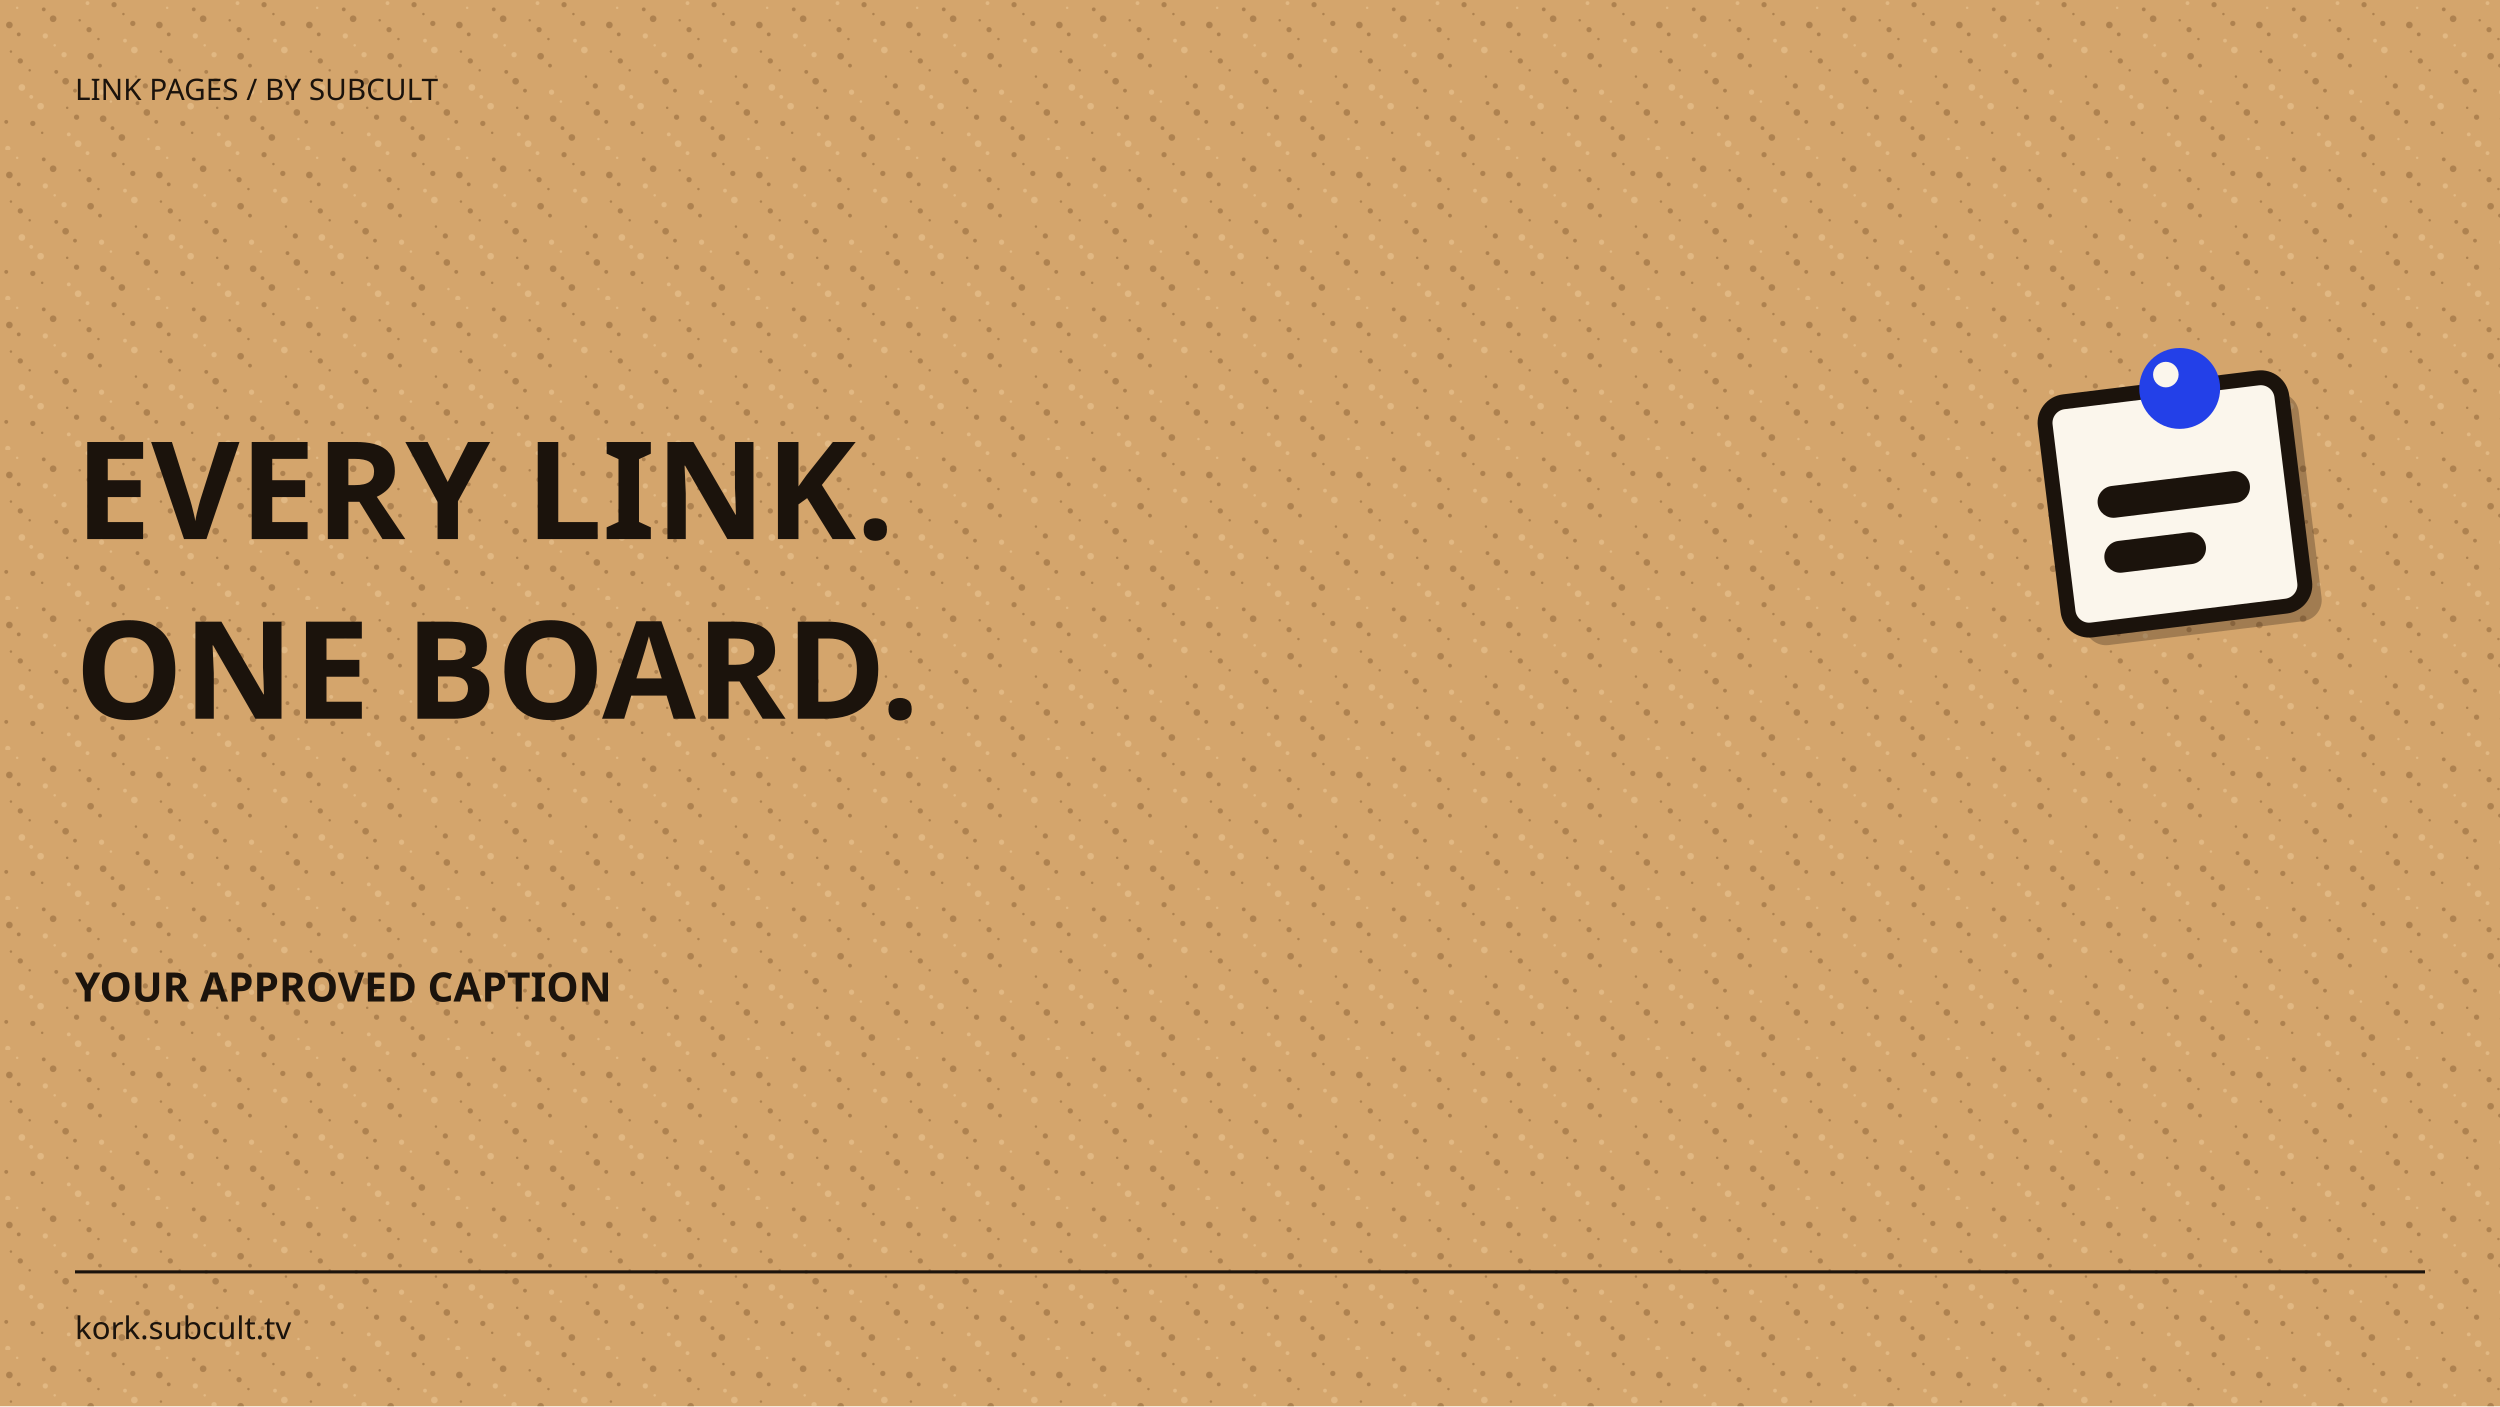
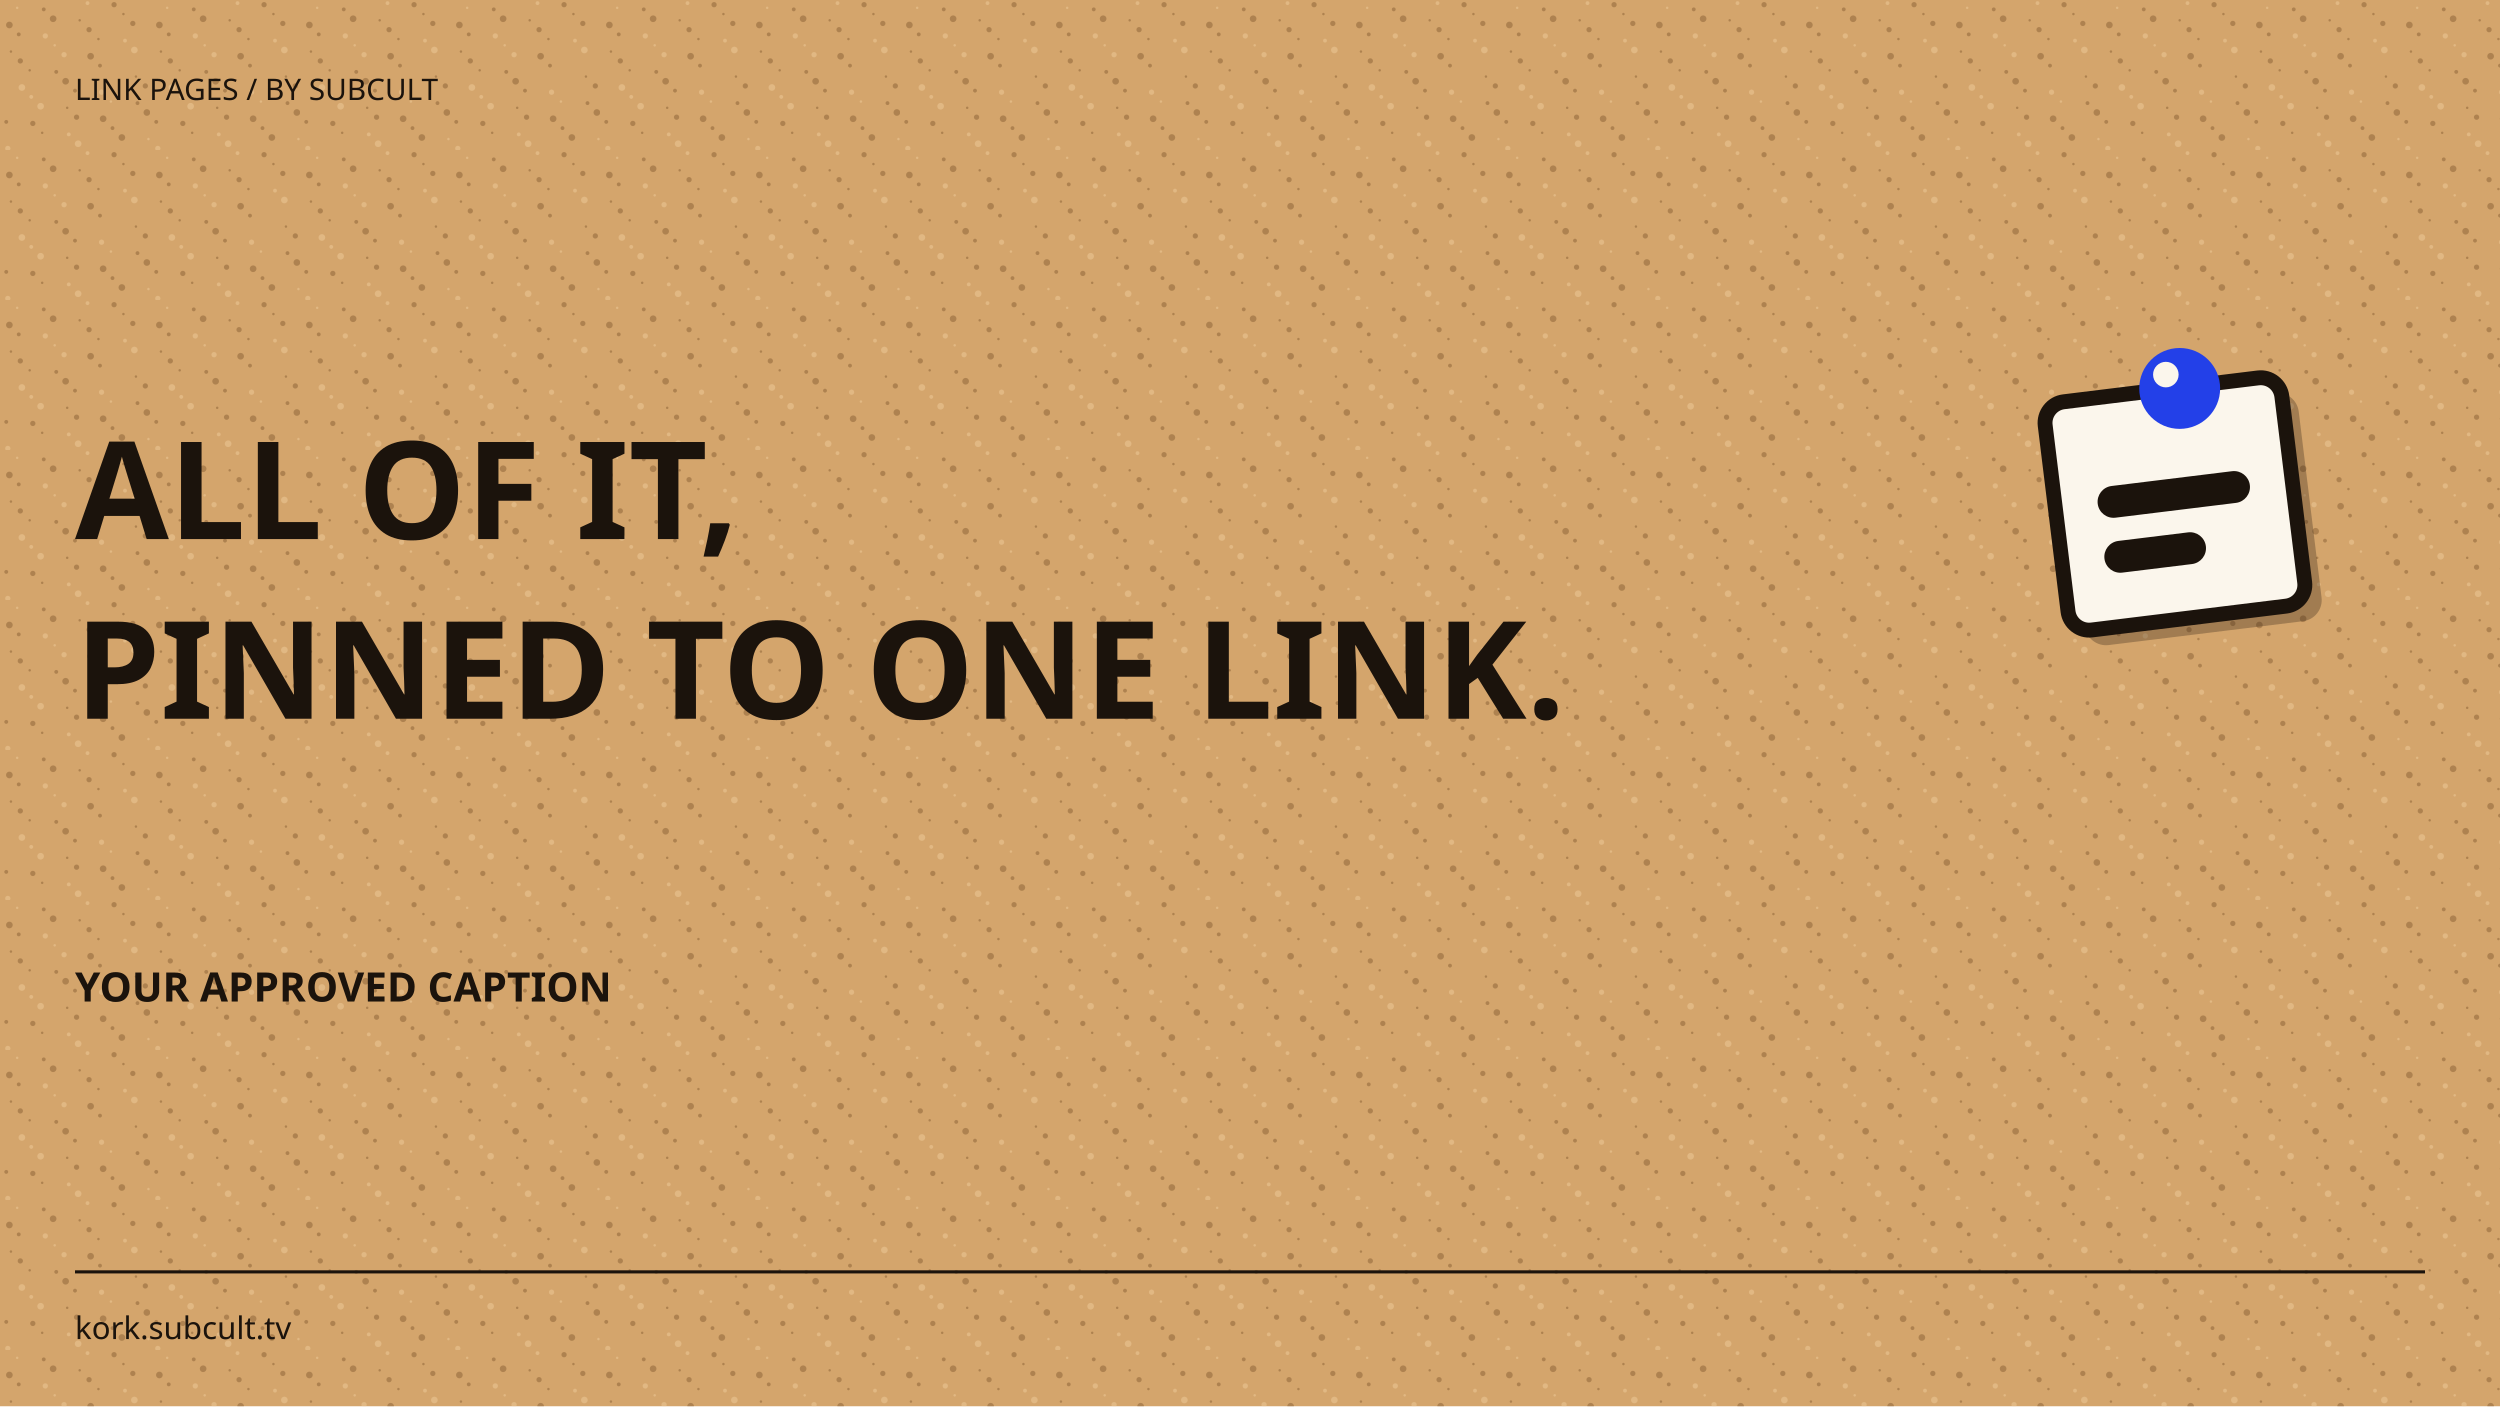
<svg xmlns="http://www.w3.org/2000/svg" width="1600" height="900" viewBox="0 0 1600 900" role="img">
  <rect x="0" y="0" width="1600" height="900" rx="0" fill="#d4a56c" />
  <defs>
    <pattern id="cork-grain" width="96" height="96" patternUnits="userSpaceOnUse">
      <circle cx="11" cy="5" r="0.8" fill="#f3d2a2" />
      <circle cx="48" cy="58" r="1.25" fill="#7a5228" />
      <circle cx="85" cy="15" r="1.7" fill="#7a5228" />
      <circle cx="26" cy="68" r="2.15" fill="#f3d2a2" />
      <circle cx="63" cy="25" r="0.8" fill="#7a5228" />
      <circle cx="4" cy="78" r="1.25" fill="#7a5228" />
      <circle cx="41" cy="35" r="1.7" fill="#f3d2a2" />
      <circle cx="78" cy="88" r="2.15" fill="#7a5228" />
      <circle cx="19" cy="45" r="0.8" fill="#7a5228" />
      <circle cx="56" cy="2" r="1.25" fill="#f3d2a2" />
      <circle cx="93" cy="55" r="1.7" fill="#7a5228" />
      <circle cx="34" cy="12" r="2.15" fill="#7a5228" />
      <circle cx="71" cy="65" r="0.8" fill="#f3d2a2" />
      <circle cx="12" cy="22" r="1.25" fill="#7a5228" />
      <circle cx="49" cy="75" r="1.7" fill="#7a5228" />
      <circle cx="86" cy="32" r="2.15" fill="#f3d2a2" />
      <circle cx="27" cy="85" r="0.8" fill="#7a5228" />
      <circle cx="64" cy="42" r="1.25" fill="#7a5228" />
      <circle cx="5" cy="95" r="1.7" fill="#f3d2a2" />
      <circle cx="42" cy="52" r="2.15" fill="#7a5228" />
      <circle cx="79" cy="9" r="0.8" fill="#7a5228" />
      <circle cx="20" cy="62" r="1.25" fill="#f3d2a2" />
      <circle cx="57" cy="19" r="1.7" fill="#7a5228" />
      <circle cx="94" cy="72" r="2.15" fill="#7a5228" />
      <circle cx="35" cy="29" r="0.8" fill="#f3d2a2" />
      <circle cx="72" cy="82" r="1.25" fill="#7a5228" />
      <circle cx="13" cy="39" r="1.7" fill="#7a5228" />
      <circle cx="50" cy="92" r="2.15" fill="#f3d2a2" />
      <circle cx="87" cy="49" r="0.8" fill="#7a5228" />
      <circle cx="28" cy="6" r="1.25" fill="#7a5228" />
      <circle cx="65" cy="59" r="1.7" fill="#f3d2a2" />
      <circle cx="6" cy="16" r="2.15" fill="#7a5228" />
      <circle cx="43" cy="69" r="0.8" fill="#7a5228" />
      <circle cx="80" cy="26" r="1.25" fill="#f3d2a2" />
      <circle cx="21" cy="79" r="1.7" fill="#7a5228" />
      <circle cx="58" cy="36" r="2.15" fill="#7a5228" />
      <circle cx="95" cy="89" r="0.8" fill="#f3d2a2" />
      <circle cx="36" cy="46" r="1.25" fill="#7a5228" />
      <circle cx="73" cy="3" r="1.7" fill="#7a5228" />
      <circle cx="14" cy="56" r="2.15" fill="#f3d2a2" />
      <circle cx="51" cy="13" r="0.8" fill="#7a5228" />
      <circle cx="88" cy="66" r="1.25" fill="#7a5228" />
      <circle cx="29" cy="23" r="1.7" fill="#f3d2a2" />
      <circle cx="66" cy="76" r="2.15" fill="#7a5228" />
      <circle cx="7" cy="33" r="0.8" fill="#7a5228" />
      <circle cx="44" cy="86" r="1.25" fill="#f3d2a2" />
    </pattern>
  </defs>
  <rect width="1600" height="900" fill="url(#cork-grain)" opacity=".42" />
  <text x="48" y="64" font-family="JetBrains Mono" font-size="19" font-weight="400" fill="#1b130c">LINK PAGES / BY SUBCULT</text>
  <g transform="translate(1286 205) scale(1.3625)">
    <g transform="rotate(-7 80 88)">
      <rect x="29" y="40" width="112" height="108" rx="10" fill="#1b130c" opacity=".28" />
      <rect x="22" y="32" width="112" height="108" rx="10" fill="#fbf6ec" stroke="#1b130c" stroke-width="7" />
      <rect x="42" y="74" width="72" height="15" rx="7.5" fill="#1b130c" />
      <rect x="42" y="100" width="48" height="15" rx="7.5" fill="#1b130c" />
    </g>
    <circle cx="80" cy="32" r="19" fill="#2340e8" />
    <circle cx="73.5" cy="25.5" r="6" fill="#fbf6ec" />
  </g>
-   <text x="48" y="345" font-family="Archivo Black" font-size="87" font-weight="700" fill="#1b130c">EVERY LINK.</text>
-   <text x="48" y="460" font-family="Archivo Black" font-size="87" font-weight="700" fill="#1b130c">ONE BOARD.</text>
+   <text x="48" y="345" font-family="Archivo Black" font-size="87" font-weight="700" fill="#1b130c">ALL OF IT,</text>
+   <text x="48" y="460" font-family="Archivo Black" font-size="87" font-weight="700" fill="#1b130c">PINNED TO ONE LINK.</text>
  <text x="48" y="641" font-family="Atkinson Hyperlegible Next" font-size="26" font-weight="700" fill="#1b130c">YOUR APPROVED CAPTION</text>
  <path d="M48 814 L1552 814" stroke="#1b130c" stroke-width="2" fill="none" />
  <text x="48" y="857" font-family="Atkinson Hyperlegible Next" font-size="20" font-weight="400" fill="#1b130c">kork.subcult.tv</text>
</svg>
